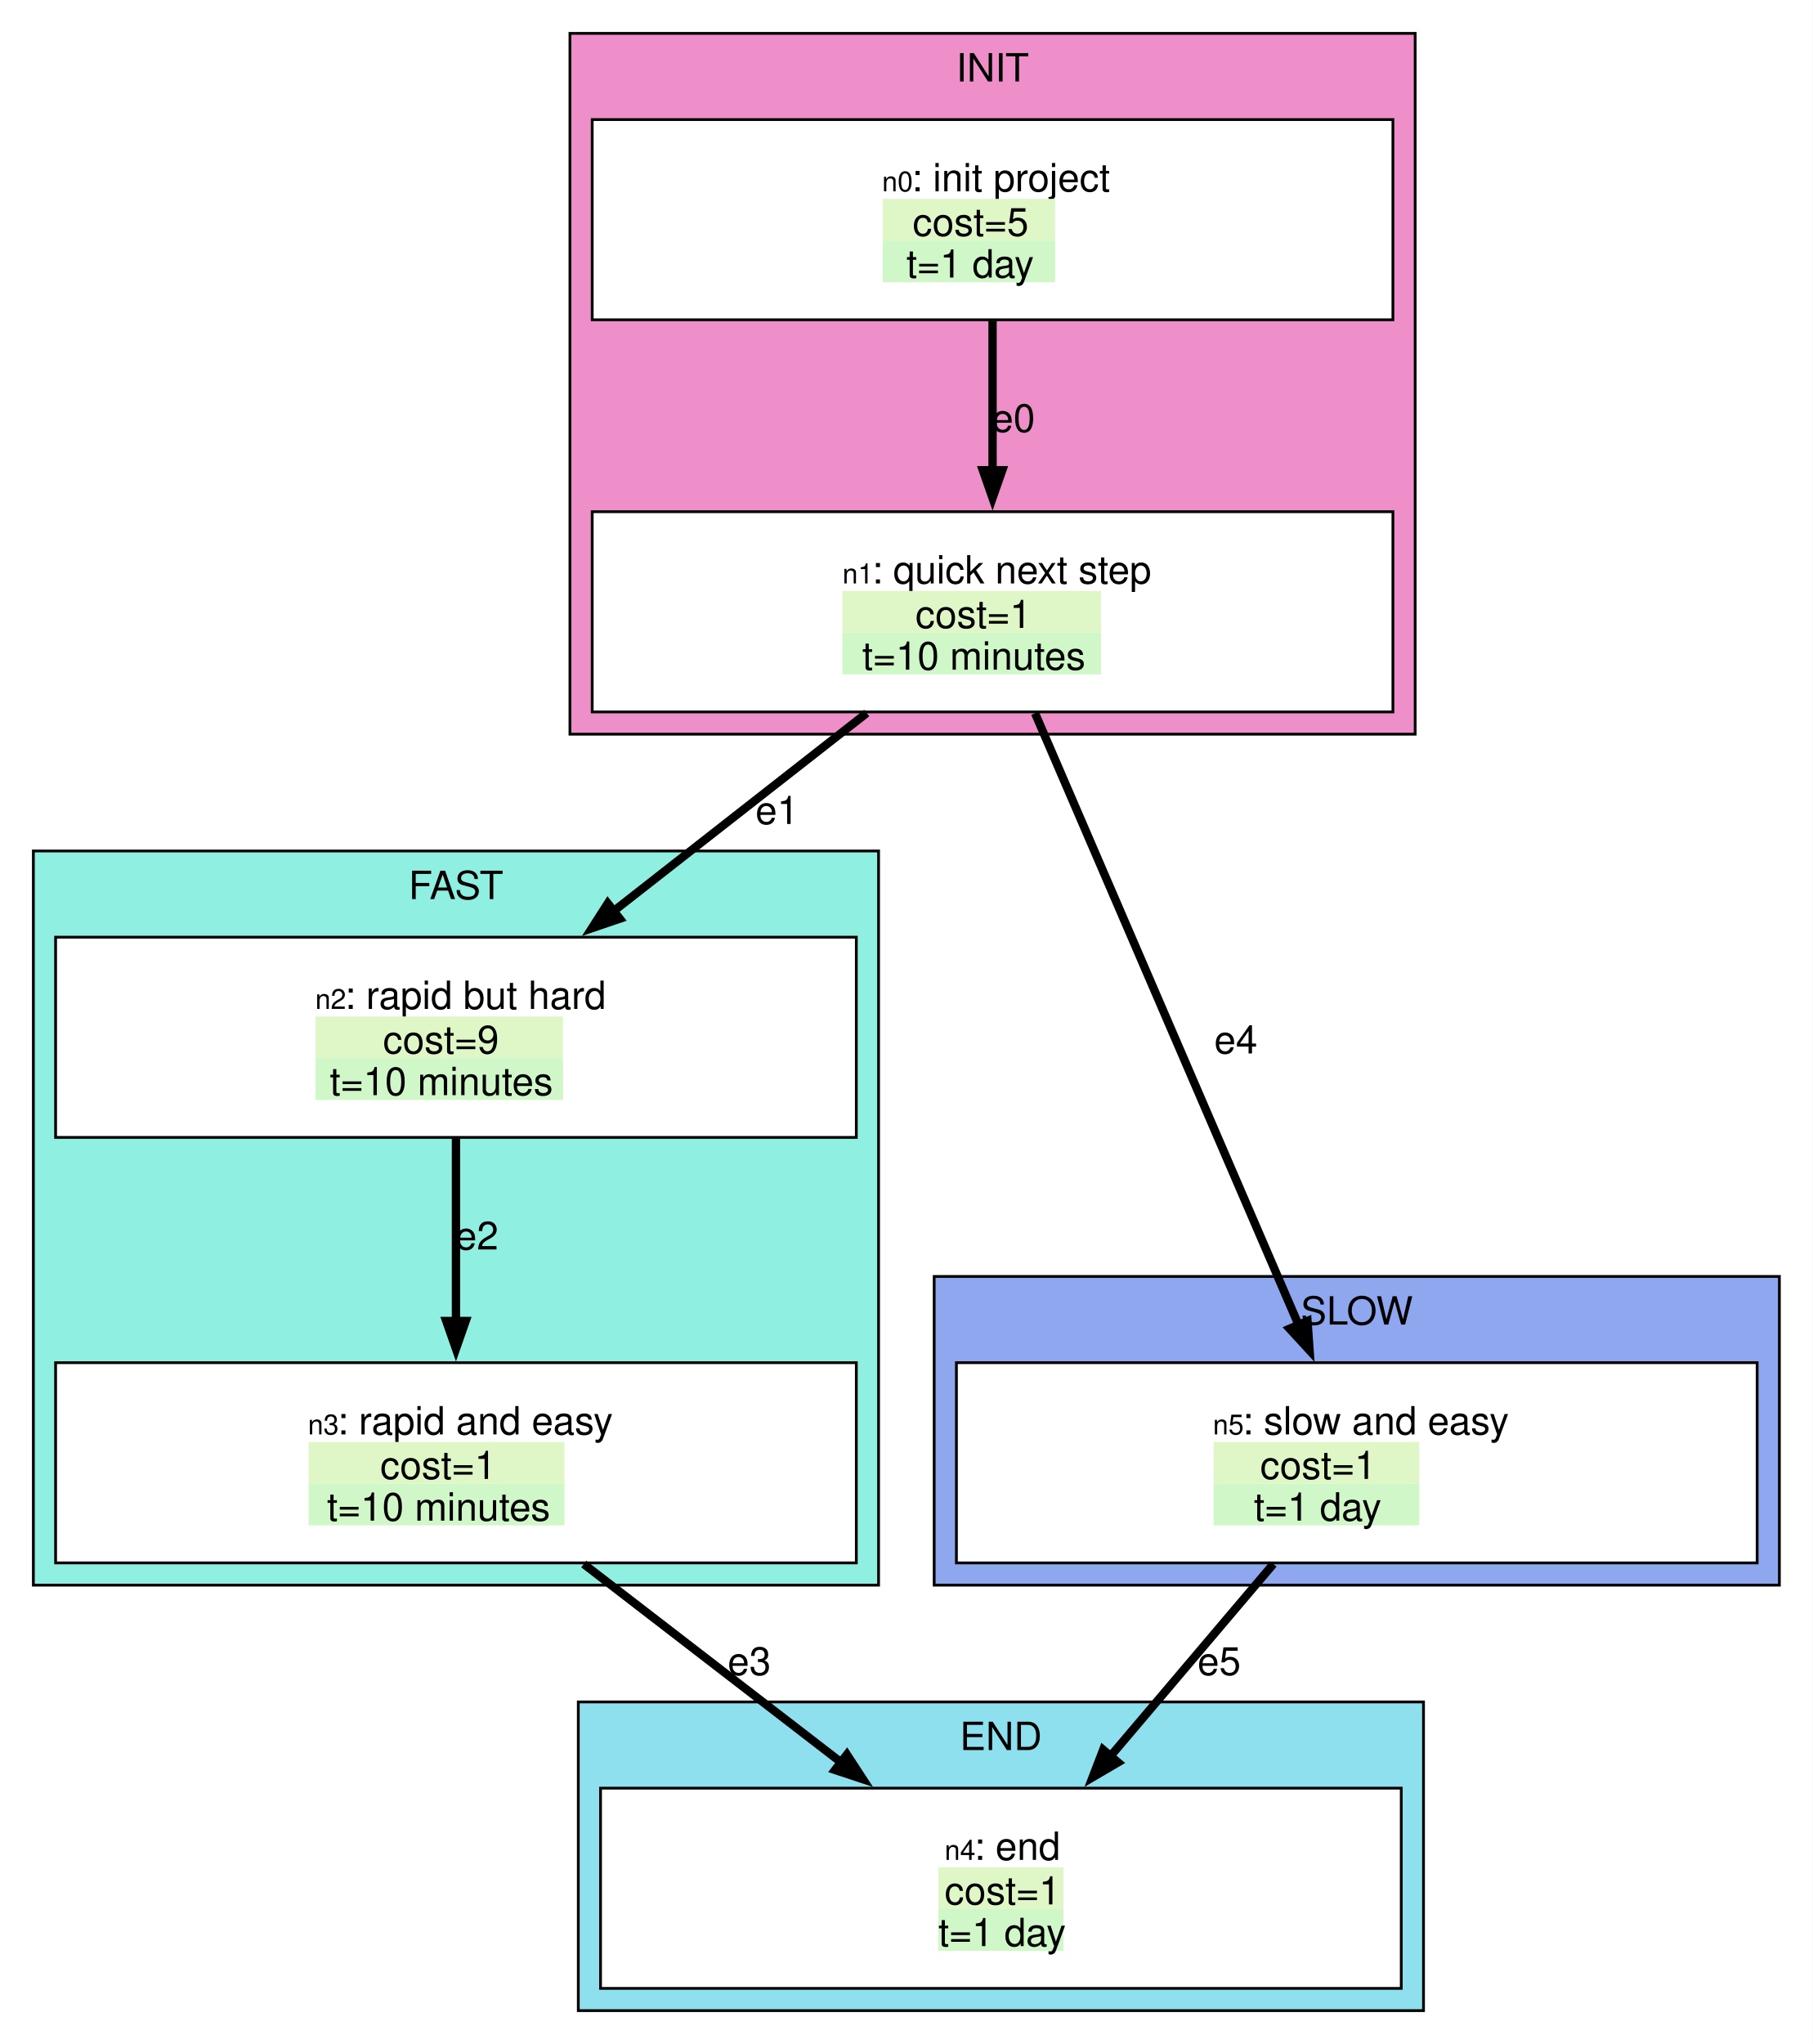
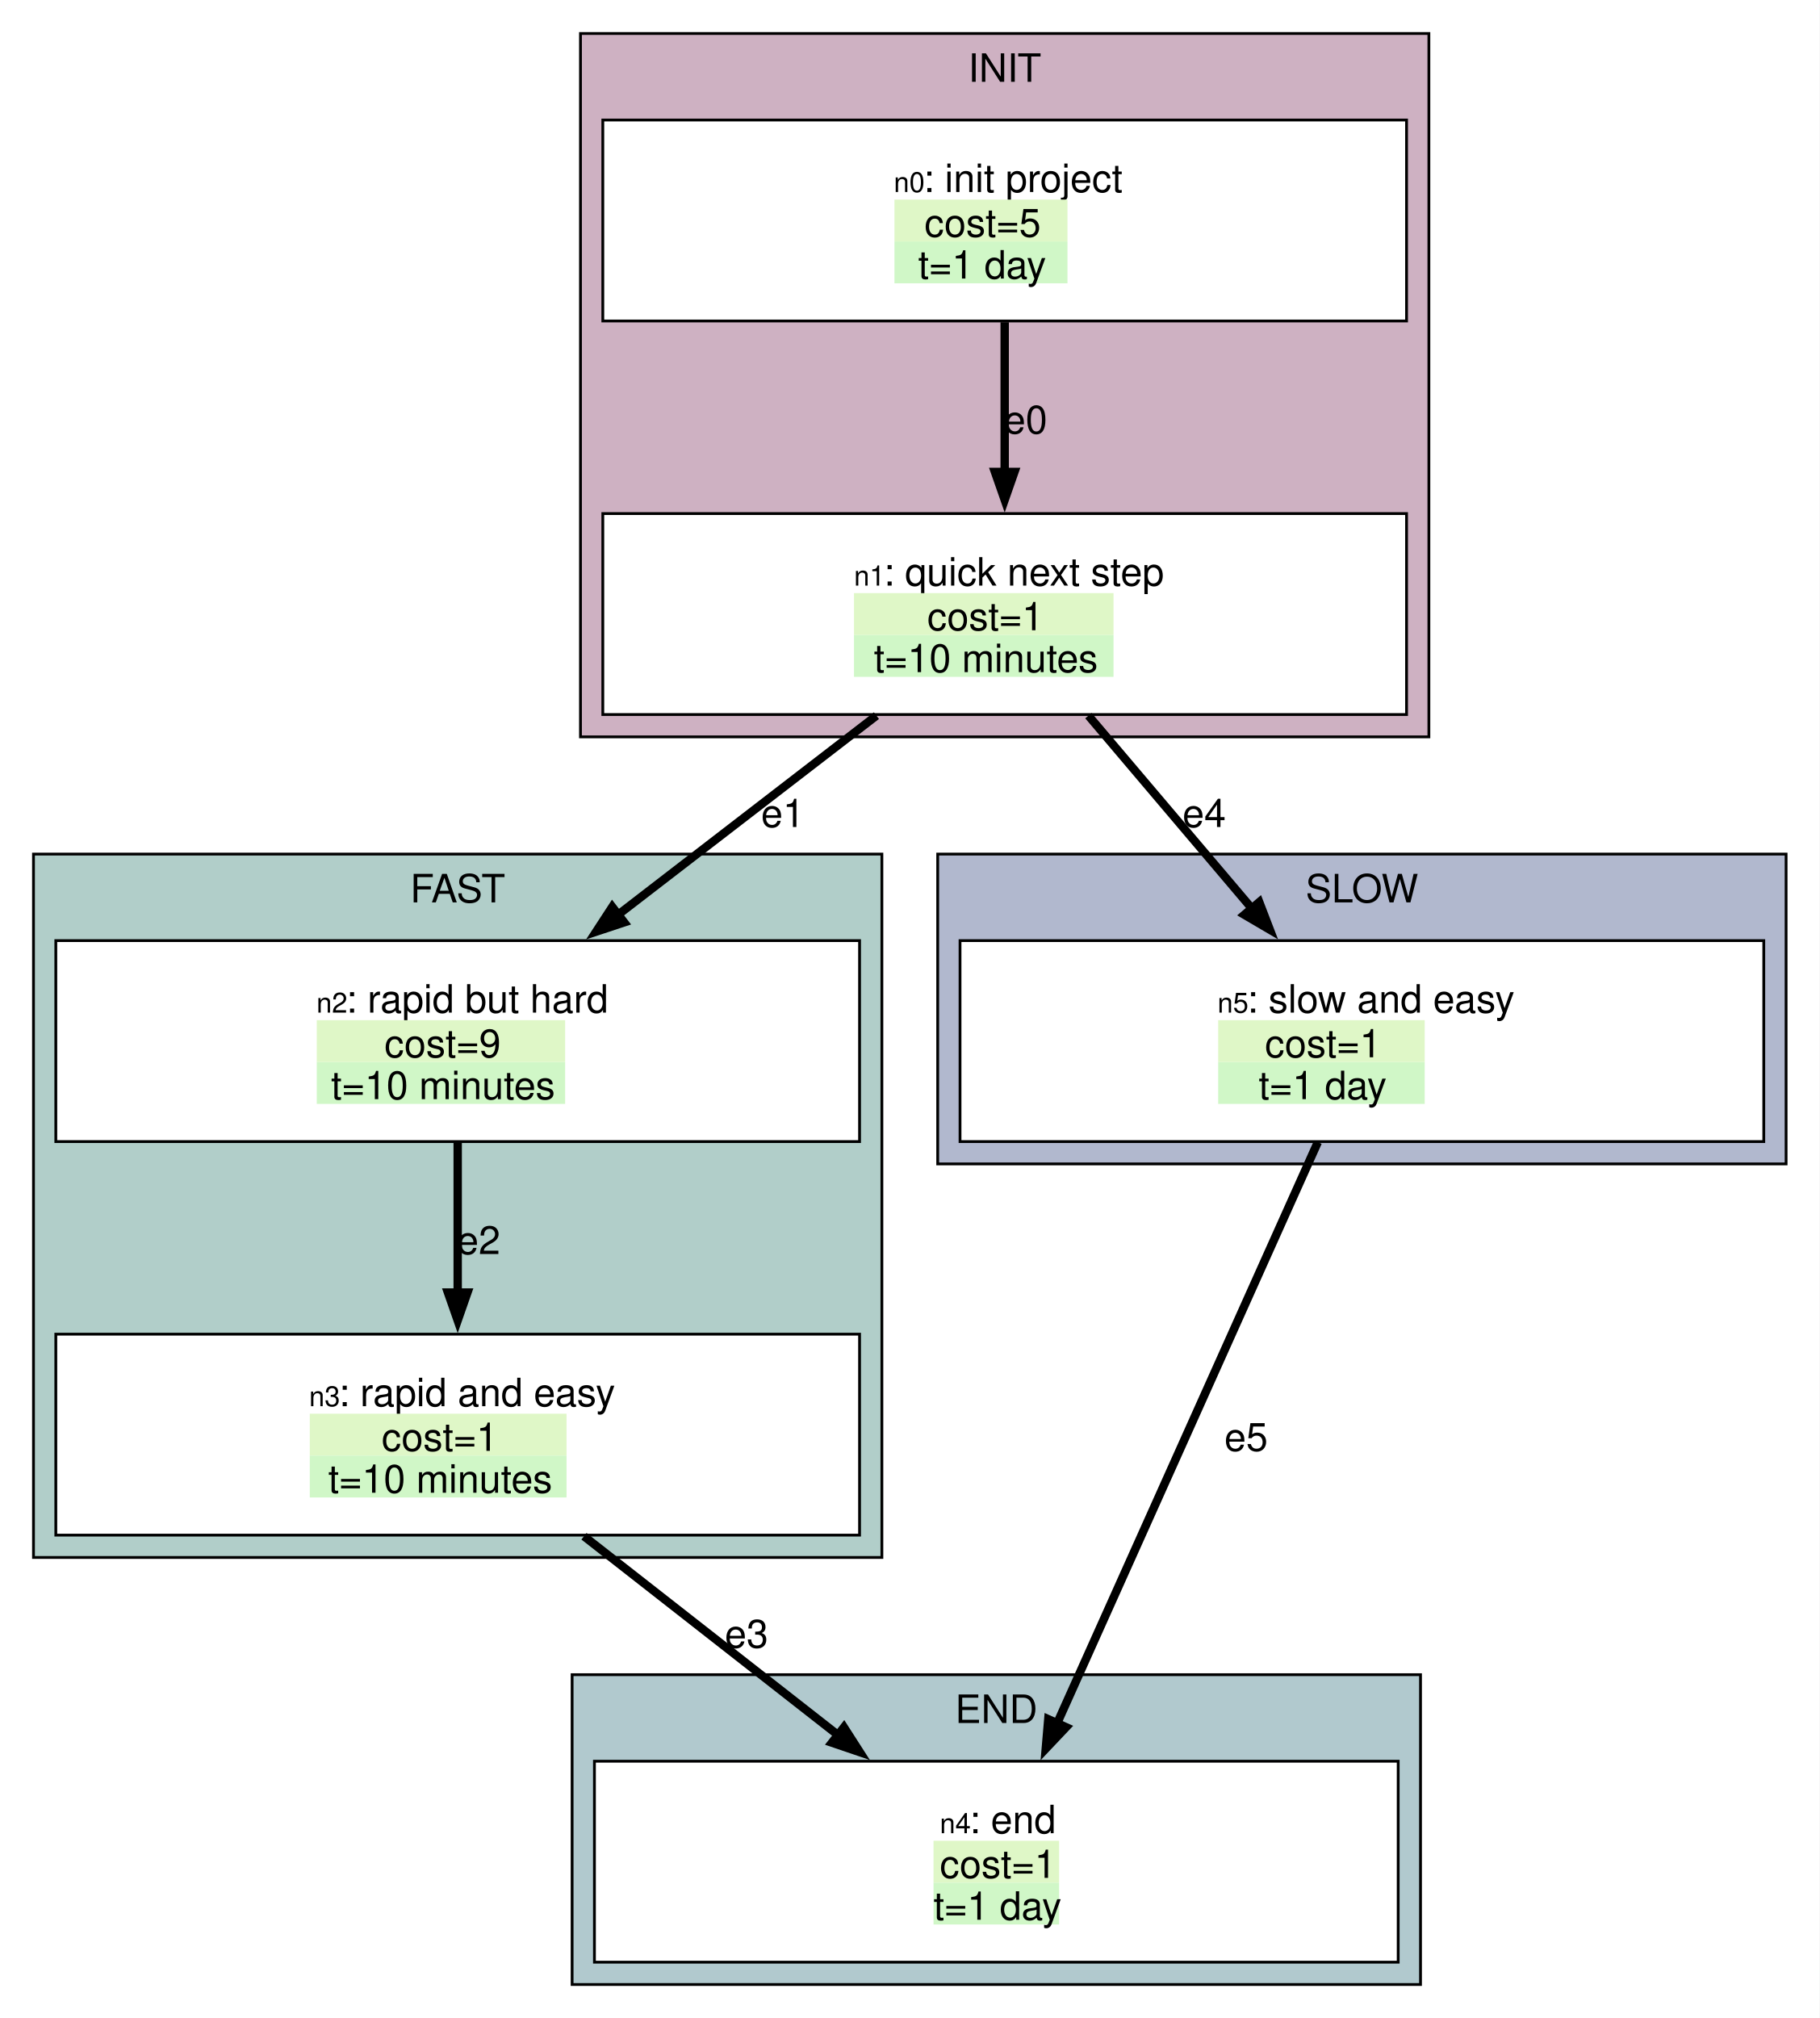
- <svg xmlns="http://www.w3.org/2000/svg" width="652pt" height="735pt" viewBox="0.00 0.00 652.00 735.00">
-   <g id="graph0" class="graph" transform="scale(1 1) rotate(0) translate(4 731)">
-     <polygon fill="white" stroke="none" points="-4,4 -4,-731 648,-731 648,4 -4,4" />
+ <svg xmlns="http://www.w3.org/2000/svg" width="652pt" height="723pt" viewBox="0.00 0.00 652.00 723.00">
+   <g id="graph0" class="graph" transform="scale(1 1) rotate(0) translate(4 719)">
+     <polygon fill="white" stroke="none" points="-4,4 -4,-719 648,-719 648,4 -4,4" />
    <g id="clust1" class="cluster">
-       <polygon fill="#8fefe0" stroke="black" points="8,-161 8,-425 312,-425 312,-161 8,-161" />
-       <text text-anchor="middle" x="160" y="-407.7" font-family="Helvetica,sans-Serif" font-size="14.00">FAST</text>
+       <polygon fill="#ceb1c2" stroke="black" points="204,-455 204,-707 508,-707 508,-455 204,-455" />
+       <text text-anchor="middle" x="356" y="-689.7" font-family="Helvetica,sans-Serif" font-size="14.00">INIT</text>
    </g>
    <g id="clust2" class="cluster">
-       <polygon fill="#8fe0ef" stroke="black" points="204,-8 204,-119 508,-119 508,-8 204,-8" />
-       <text text-anchor="middle" x="356" y="-101.7" font-family="Helvetica,sans-Serif" font-size="14.00">END</text>
+       <polygon fill="#b1b8ce" stroke="black" points="332,-302 332,-413 636,-413 636,-302 332,-302" />
+       <text text-anchor="middle" x="484" y="-395.7" font-family="Helvetica,sans-Serif" font-size="14.00">SLOW</text>
    </g>
    <g id="clust3" class="cluster">
-       <polygon fill="#ef8fc9" stroke="black" points="201,-467 201,-719 505,-719 505,-467 201,-467" />
-       <text text-anchor="middle" x="353" y="-701.7" font-family="Helvetica,sans-Serif" font-size="14.00">INIT</text>
+       <polygon fill="#b1cec9" stroke="black" points="8,-161 8,-413 312,-413 312,-161 8,-161" />
+       <text text-anchor="middle" x="160" y="-395.7" font-family="Helvetica,sans-Serif" font-size="14.00">FAST</text>
    </g>
    <g id="clust4" class="cluster">
-       <polygon fill="#8fa7ef" stroke="black" points="332,-161 332,-272 636,-272 636,-161 332,-161" />
-       <text text-anchor="middle" x="484" y="-254.7" font-family="Helvetica,sans-Serif" font-size="14.00">SLOW</text>
+       <polygon fill="#b1c9ce" stroke="black" points="201,-8 201,-119 505,-119 505,-8 201,-8" />
+       <text text-anchor="middle" x="353" y="-101.7" font-family="Helvetica,sans-Serif" font-size="14.00">END</text>
    </g>
    <g id="node1" class="node">
-       <polygon fill="#ffffff" stroke="black" points="304,-394 16,-394 16,-322 304,-322 304,-394" />
-       <text text-anchor="start" x="109.38" y="-368.2" font-family="Helvetica,sans-Serif" font-size="10.00">n2</text>
-       <text text-anchor="start" x="119.88" y="-368.2" font-family="Helvetica,sans-Serif" font-size="14.00">: rapid but hard</text>
-       <polygon fill="#dff7c7" stroke="none" points="109.5,-350.5 109.5,-365.5 198.5,-365.5 198.5,-350.5 109.5,-350.5" />
-       <text text-anchor="start" x="133.75" y="-352.2" font-family="Helvetica,sans-Serif" font-size="14.00" fill="#000000">cost=9</text>
-       <polygon fill="#d0f7c7" stroke="none" points="109.5,-335.5 109.5,-350.5 198.5,-350.5 198.5,-335.5 109.5,-335.5" />
-       <text text-anchor="start" x="114.62" y="-337.2" font-family="Helvetica,sans-Serif" font-size="14.00" fill="#000000">t=10 minutes</text>
+       <polygon fill="#ffffff" stroke="black" points="500,-676 212,-676 212,-604 500,-604 500,-676" />
+       <text text-anchor="start" x="316.25" y="-650.2" font-family="Helvetica,sans-Serif" font-size="10.00">n0</text>
+       <text text-anchor="start" x="326.75" y="-650.2" font-family="Helvetica,sans-Serif" font-size="14.00">: init project</text>
+       <polygon fill="#dff7c7" stroke="none" points="316.5,-632.5 316.5,-647.5 378.5,-647.5 378.5,-632.5 316.5,-632.5" />
+       <text text-anchor="start" x="327.25" y="-634.2" font-family="Helvetica,sans-Serif" font-size="14.00" fill="#000000">cost=5</text>
+       <polygon fill="#d0f7c7" stroke="none" points="316.5,-617.5 316.5,-632.5 378.5,-632.5 378.5,-617.5 316.5,-617.5" />
+       <text text-anchor="start" x="325" y="-619.2" font-family="Helvetica,sans-Serif" font-size="14.00" fill="#000000">t=1 day</text>
    </g>
    <g id="node2" class="node">
+       <polygon fill="#ffffff" stroke="black" points="500,-535 212,-535 212,-463 500,-463 500,-535" />
+       <text text-anchor="start" x="302" y="-509.2" font-family="Helvetica,sans-Serif" font-size="10.00">n1</text>
+       <text text-anchor="start" x="312.5" y="-509.2" font-family="Helvetica,sans-Serif" font-size="14.00">: quick next step</text>
+       <polygon fill="#dff7c7" stroke="none" points="302,-491.5 302,-506.5 395,-506.5 395,-491.5 302,-491.5" />
+       <text text-anchor="start" x="328.25" y="-493.2" font-family="Helvetica,sans-Serif" font-size="14.00" fill="#000000">cost=1</text>
+       <polygon fill="#d0f7c7" stroke="none" points="302,-476.5 302,-491.5 395,-491.5 395,-476.5 302,-476.5" />
+       <text text-anchor="start" x="309.12" y="-478.2" font-family="Helvetica,sans-Serif" font-size="14.00" fill="#000000">t=10 minutes</text>
+     </g>
+     <g id="edge1" class="edge">
+       <path fill="none" stroke="#000000" stroke-width="3" d="M356,-603.56C356,-587.23 356,-567.55 356,-549.76" />
+       <polygon fill="#000000" stroke="#000000" stroke-width="3" points="359.5,-549.91 356,-539.91 352.5,-549.91 359.5,-549.91" />
+       <text text-anchor="middle" x="363.5" y="-563.7" font-family="Helvetica,sans-Serif" font-size="14.00">e0</text>
+     </g>
+     <g id="node3" class="node">
+       <polygon fill="#ffffff" stroke="black" points="628,-382 340,-382 340,-310 628,-310 628,-382" />
+       <text text-anchor="start" x="432.25" y="-356.2" font-family="Helvetica,sans-Serif" font-size="10.00">n5</text>
+       <text text-anchor="start" x="442.75" y="-356.2" font-family="Helvetica,sans-Serif" font-size="14.00">: slow and easy</text>
+       <polygon fill="#dff7c7" stroke="none" points="432.5,-338.5 432.5,-353.5 506.5,-353.5 506.5,-338.5 432.5,-338.5" />
+       <text text-anchor="start" x="449.25" y="-340.2" font-family="Helvetica,sans-Serif" font-size="14.00" fill="#000000">cost=1</text>
+       <polygon fill="#d0f7c7" stroke="none" points="432.5,-323.5 432.5,-338.5 506.5,-338.5 506.5,-323.5 432.5,-323.5" />
+       <text text-anchor="start" x="447" y="-325.2" font-family="Helvetica,sans-Serif" font-size="14.00" fill="#000000">t=1 day</text>
+     </g>
+     <g id="edge5" class="edge">
+       <path fill="none" stroke="#000000" stroke-width="3" d="M386.01,-462.6C403.52,-441.94 425.81,-415.64 444.71,-393.35" />
+       <polygon fill="#000000" stroke="#000000" stroke-width="3" points="447.22,-395.8 451.02,-385.91 441.88,-391.27 447.22,-395.8" />
+       <text text-anchor="middle" x="427.5" y="-422.7" font-family="Helvetica,sans-Serif" font-size="14.00">e4</text>
+     </g>
+     <g id="node4" class="node">
+       <polygon fill="#ffffff" stroke="black" points="304,-382 16,-382 16,-310 304,-310 304,-382" />
+       <text text-anchor="start" x="109.38" y="-356.2" font-family="Helvetica,sans-Serif" font-size="10.00">n2</text>
+       <text text-anchor="start" x="119.88" y="-356.2" font-family="Helvetica,sans-Serif" font-size="14.00">: rapid but hard</text>
+       <polygon fill="#dff7c7" stroke="none" points="109.5,-338.5 109.5,-353.5 198.5,-353.5 198.5,-338.5 109.5,-338.5" />
+       <text text-anchor="start" x="133.75" y="-340.2" font-family="Helvetica,sans-Serif" font-size="14.00" fill="#000000">cost=9</text>
+       <polygon fill="#d0f7c7" stroke="none" points="109.5,-323.5 109.5,-338.5 198.5,-338.5 198.5,-323.5 109.5,-323.5" />
+       <text text-anchor="start" x="114.62" y="-325.2" font-family="Helvetica,sans-Serif" font-size="14.00" fill="#000000">t=10 minutes</text>
+     </g>
+     <g id="edge2" class="edge">
+       <path fill="none" stroke="#000000" stroke-width="3" d="M310.05,-462.6C282.38,-441.28 246.91,-413.96 217.41,-391.23" />
+       <polygon fill="#000000" stroke="#000000" stroke-width="3" points="219.66,-388.54 209.6,-385.21 215.39,-394.09 219.66,-388.54" />
+       <text text-anchor="middle" x="276.5" y="-422.7" font-family="Helvetica,sans-Serif" font-size="14.00">e1</text>
+     </g>
+     <g id="node6" class="node">
+       <polygon fill="#ffffff" stroke="black" points="497,-88 209,-88 209,-16 497,-16 497,-88" />
+       <text text-anchor="start" x="332.75" y="-62.2" font-family="Helvetica,sans-Serif" font-size="10.00">n4</text>
+       <text text-anchor="start" x="343.25" y="-62.2" font-family="Helvetica,sans-Serif" font-size="14.00">: end</text>
+       <polygon fill="#dff7c7" stroke="none" points="330.5,-44.5 330.5,-59.5 375.5,-59.5 375.5,-44.5 330.5,-44.5" />
+       <text text-anchor="start" x="332.75" y="-46.2" font-family="Helvetica,sans-Serif" font-size="14.00" fill="#000000">cost=1</text>
+       <polygon fill="#d0f7c7" stroke="none" points="330.5,-29.5 330.5,-44.5 375.5,-44.5 375.5,-29.5 330.5,-29.5" />
+       <text text-anchor="start" x="330.5" y="-31.2" font-family="Helvetica,sans-Serif" font-size="14.00" fill="#000000">t=1 day</text>
+     </g>
+     <g id="edge6" class="edge">
+       <path fill="none" stroke="#000000" stroke-width="3" d="M468.2,-309.78C444.84,-257.71 401.02,-160.04 374.68,-101.32" />
+       <polygon fill="#000000" stroke="#000000" stroke-width="3" points="378,-100.18 370.72,-92.49 371.62,-103.05 378,-100.18" />
+       <text text-anchor="middle" x="442.5" y="-199.2" font-family="Helvetica,sans-Serif" font-size="14.00">e5</text>
+     </g>
+     <g id="node5" class="node">
      <polygon fill="#ffffff" stroke="black" points="304,-241 16,-241 16,-169 304,-169 304,-241" />
      <text text-anchor="start" x="106.75" y="-215.2" font-family="Helvetica,sans-Serif" font-size="10.00">n3</text>
      <text text-anchor="start" x="117.25" y="-215.2" font-family="Helvetica,sans-Serif" font-size="14.00">: rapid and easy</text>
      <polygon fill="#dff7c7" stroke="none" points="107,-197.5 107,-212.5 199,-212.5 199,-197.5 107,-197.5" />
      <text text-anchor="start" x="132.75" y="-199.2" font-family="Helvetica,sans-Serif" font-size="14.00" fill="#000000">cost=1</text>
      <polygon fill="#d0f7c7" stroke="none" points="107,-182.5 107,-197.5 199,-197.5 199,-182.5 107,-182.5" />
      <text text-anchor="start" x="113.62" y="-184.2" font-family="Helvetica,sans-Serif" font-size="14.00" fill="#000000">t=10 minutes</text>
    </g>
    <g id="edge3" class="edge">
-       <path fill="none" stroke="#000000" stroke-width="3" d="M160,-321.6C160,-301.98 160,-277.27 160,-255.74" />
-       <polygon fill="#000000" stroke="#000000" stroke-width="3" points="163.5,-255.98 160,-245.98 156.5,-255.98 163.5,-255.98" />
-       <text text-anchor="middle" x="167.5" y="-281.7" font-family="Helvetica,sans-Serif" font-size="14.00">e2</text>
-     </g>
-     <g id="node3" class="node">
-       <polygon fill="#ffffff" stroke="black" points="500,-88 212,-88 212,-16 500,-16 500,-88" />
-       <text text-anchor="start" x="335.75" y="-62.2" font-family="Helvetica,sans-Serif" font-size="10.00">n4</text>
-       <text text-anchor="start" x="346.25" y="-62.2" font-family="Helvetica,sans-Serif" font-size="14.00">: end</text>
-       <polygon fill="#dff7c7" stroke="none" points="333.5,-44.5 333.5,-59.5 378.5,-59.5 378.5,-44.5 333.5,-44.5" />
-       <text text-anchor="start" x="335.75" y="-46.2" font-family="Helvetica,sans-Serif" font-size="14.00" fill="#000000">cost=1</text>
-       <polygon fill="#d0f7c7" stroke="none" points="333.5,-29.5 333.5,-44.5 378.5,-44.5 378.5,-29.5 333.5,-29.5" />
-       <text text-anchor="start" x="333.5" y="-31.2" font-family="Helvetica,sans-Serif" font-size="14.00" fill="#000000">t=1 day</text>
+       <path fill="none" stroke="#000000" stroke-width="3" d="M160,-309.56C160,-293.23 160,-273.55 160,-255.76" />
+       <polygon fill="#000000" stroke="#000000" stroke-width="3" points="163.5,-255.91 160,-245.91 156.5,-255.91 163.5,-255.91" />
+       <text text-anchor="middle" x="167.5" y="-269.7" font-family="Helvetica,sans-Serif" font-size="14.00">e2</text>
    </g>
    <g id="edge4" class="edge">
-       <path fill="none" stroke="#000000" stroke-width="3" d="M205.95,-168.6C233.62,-147.28 269.09,-119.96 298.59,-97.23" />
-       <polygon fill="#000000" stroke="#000000" stroke-width="3" points="300.61,-100.09 306.4,-91.21 296.34,-94.54 300.61,-100.09" />
-       <text text-anchor="middle" x="265.5" y="-128.7" font-family="Helvetica,sans-Serif" font-size="14.00">e3</text>
-     </g>
-     <g id="node4" class="node">
-       <polygon fill="#ffffff" stroke="black" points="497,-688 209,-688 209,-616 497,-616 497,-688" />
-       <text text-anchor="start" x="313.25" y="-662.2" font-family="Helvetica,sans-Serif" font-size="10.00">n0</text>
-       <text text-anchor="start" x="323.75" y="-662.2" font-family="Helvetica,sans-Serif" font-size="14.00">: init project</text>
-       <polygon fill="#dff7c7" stroke="none" points="313.5,-644.5 313.5,-659.5 375.5,-659.5 375.5,-644.5 313.5,-644.5" />
-       <text text-anchor="start" x="324.25" y="-646.2" font-family="Helvetica,sans-Serif" font-size="14.00" fill="#000000">cost=5</text>
-       <polygon fill="#d0f7c7" stroke="none" points="313.5,-629.5 313.5,-644.5 375.5,-644.5 375.5,-629.5 313.5,-629.5" />
-       <text text-anchor="start" x="322" y="-631.2" font-family="Helvetica,sans-Serif" font-size="14.00" fill="#000000">t=1 day</text>
-     </g>
-     <g id="node5" class="node">
-       <polygon fill="#ffffff" stroke="black" points="497,-547 209,-547 209,-475 497,-475 497,-547" />
-       <text text-anchor="start" x="299" y="-521.2" font-family="Helvetica,sans-Serif" font-size="10.00">n1</text>
-       <text text-anchor="start" x="309.5" y="-521.2" font-family="Helvetica,sans-Serif" font-size="14.00">: quick next step</text>
-       <polygon fill="#dff7c7" stroke="none" points="299,-503.5 299,-518.5 392,-518.5 392,-503.5 299,-503.5" />
-       <text text-anchor="start" x="325.25" y="-505.2" font-family="Helvetica,sans-Serif" font-size="14.00" fill="#000000">cost=1</text>
-       <polygon fill="#d0f7c7" stroke="none" points="299,-488.5 299,-503.5 392,-503.5 392,-488.5 299,-488.5" />
-       <text text-anchor="start" x="306.12" y="-490.2" font-family="Helvetica,sans-Serif" font-size="14.00" fill="#000000">t=10 minutes</text>
-     </g>
-     <g id="edge1" class="edge">
-       <path fill="none" stroke="#000000" stroke-width="3" d="M353,-615.56C353,-599.23 353,-579.55 353,-561.76" />
-       <polygon fill="#000000" stroke="#000000" stroke-width="3" points="356.5,-561.91 353,-551.91 349.5,-561.91 356.5,-561.91" />
-       <text text-anchor="middle" x="360.5" y="-575.7" font-family="Helvetica,sans-Serif" font-size="14.00">e0</text>
-     </g>
-     <g id="edge2" class="edge">
-       <path fill="none" stroke="#000000" stroke-width="3" d="M307.75,-474.6C280.5,-453.28 245.58,-425.96 216.53,-403.23" />
-       <polygon fill="#000000" stroke="#000000" stroke-width="3" points="218.91,-400.65 208.88,-397.24 214.6,-406.16 218.91,-400.65" />
-       <text text-anchor="middle" x="275.5" y="-434.7" font-family="Helvetica,sans-Serif" font-size="14.00">e1</text>
-     </g>
-     <g id="node6" class="node">
-       <polygon fill="#ffffff" stroke="black" points="628,-241 340,-241 340,-169 628,-169 628,-241" />
-       <text text-anchor="start" x="432.25" y="-215.2" font-family="Helvetica,sans-Serif" font-size="10.00">n5</text>
-       <text text-anchor="start" x="442.75" y="-215.2" font-family="Helvetica,sans-Serif" font-size="14.00">: slow and easy</text>
-       <polygon fill="#dff7c7" stroke="none" points="432.5,-197.5 432.5,-212.5 506.5,-212.5 506.5,-197.5 432.5,-197.5" />
-       <text text-anchor="start" x="449.25" y="-199.2" font-family="Helvetica,sans-Serif" font-size="14.00" fill="#000000">cost=1</text>
-       <polygon fill="#d0f7c7" stroke="none" points="432.5,-182.5 432.5,-197.5 506.5,-197.5 506.5,-182.5 432.5,-182.5" />
-       <text text-anchor="start" x="447" y="-184.2" font-family="Helvetica,sans-Serif" font-size="14.00" fill="#000000">t=1 day</text>
-     </g>
-     <g id="edge5" class="edge">
-       <path fill="none" stroke="#000000" stroke-width="3" d="M368.28,-474.53C391.75,-420.07 436.71,-315.74 463.15,-254.38" />
-       <polygon fill="#000000" stroke="#000000" stroke-width="3" points="466.27,-255.98 467.02,-245.41 459.84,-253.21 466.27,-255.98" />
-       <text text-anchor="middle" x="440.5" y="-352.2" font-family="Helvetica,sans-Serif" font-size="14.00">e4</text>
-     </g>
-     <g id="edge6" class="edge">
-       <path fill="none" stroke="#000000" stroke-width="3" d="M453.99,-168.6C436.48,-147.94 414.19,-121.64 395.29,-99.35" />
-       <polygon fill="#000000" stroke="#000000" stroke-width="3" points="398.12,-97.27 388.98,-91.91 392.78,-101.8 398.12,-97.27" />
-       <text text-anchor="middle" x="434.5" y="-128.7" font-family="Helvetica,sans-Serif" font-size="14.00">e5</text>
+       <path fill="none" stroke="#000000" stroke-width="3" d="M205.25,-168.6C232.5,-147.28 267.42,-119.96 296.47,-97.23" />
+       <polygon fill="#000000" stroke="#000000" stroke-width="3" points="298.4,-100.16 304.12,-91.24 294.09,-94.65 298.4,-100.16" />
+       <text text-anchor="middle" x="263.5" y="-128.7" font-family="Helvetica,sans-Serif" font-size="14.00">e3</text>
    </g>
  </g>
</svg>
